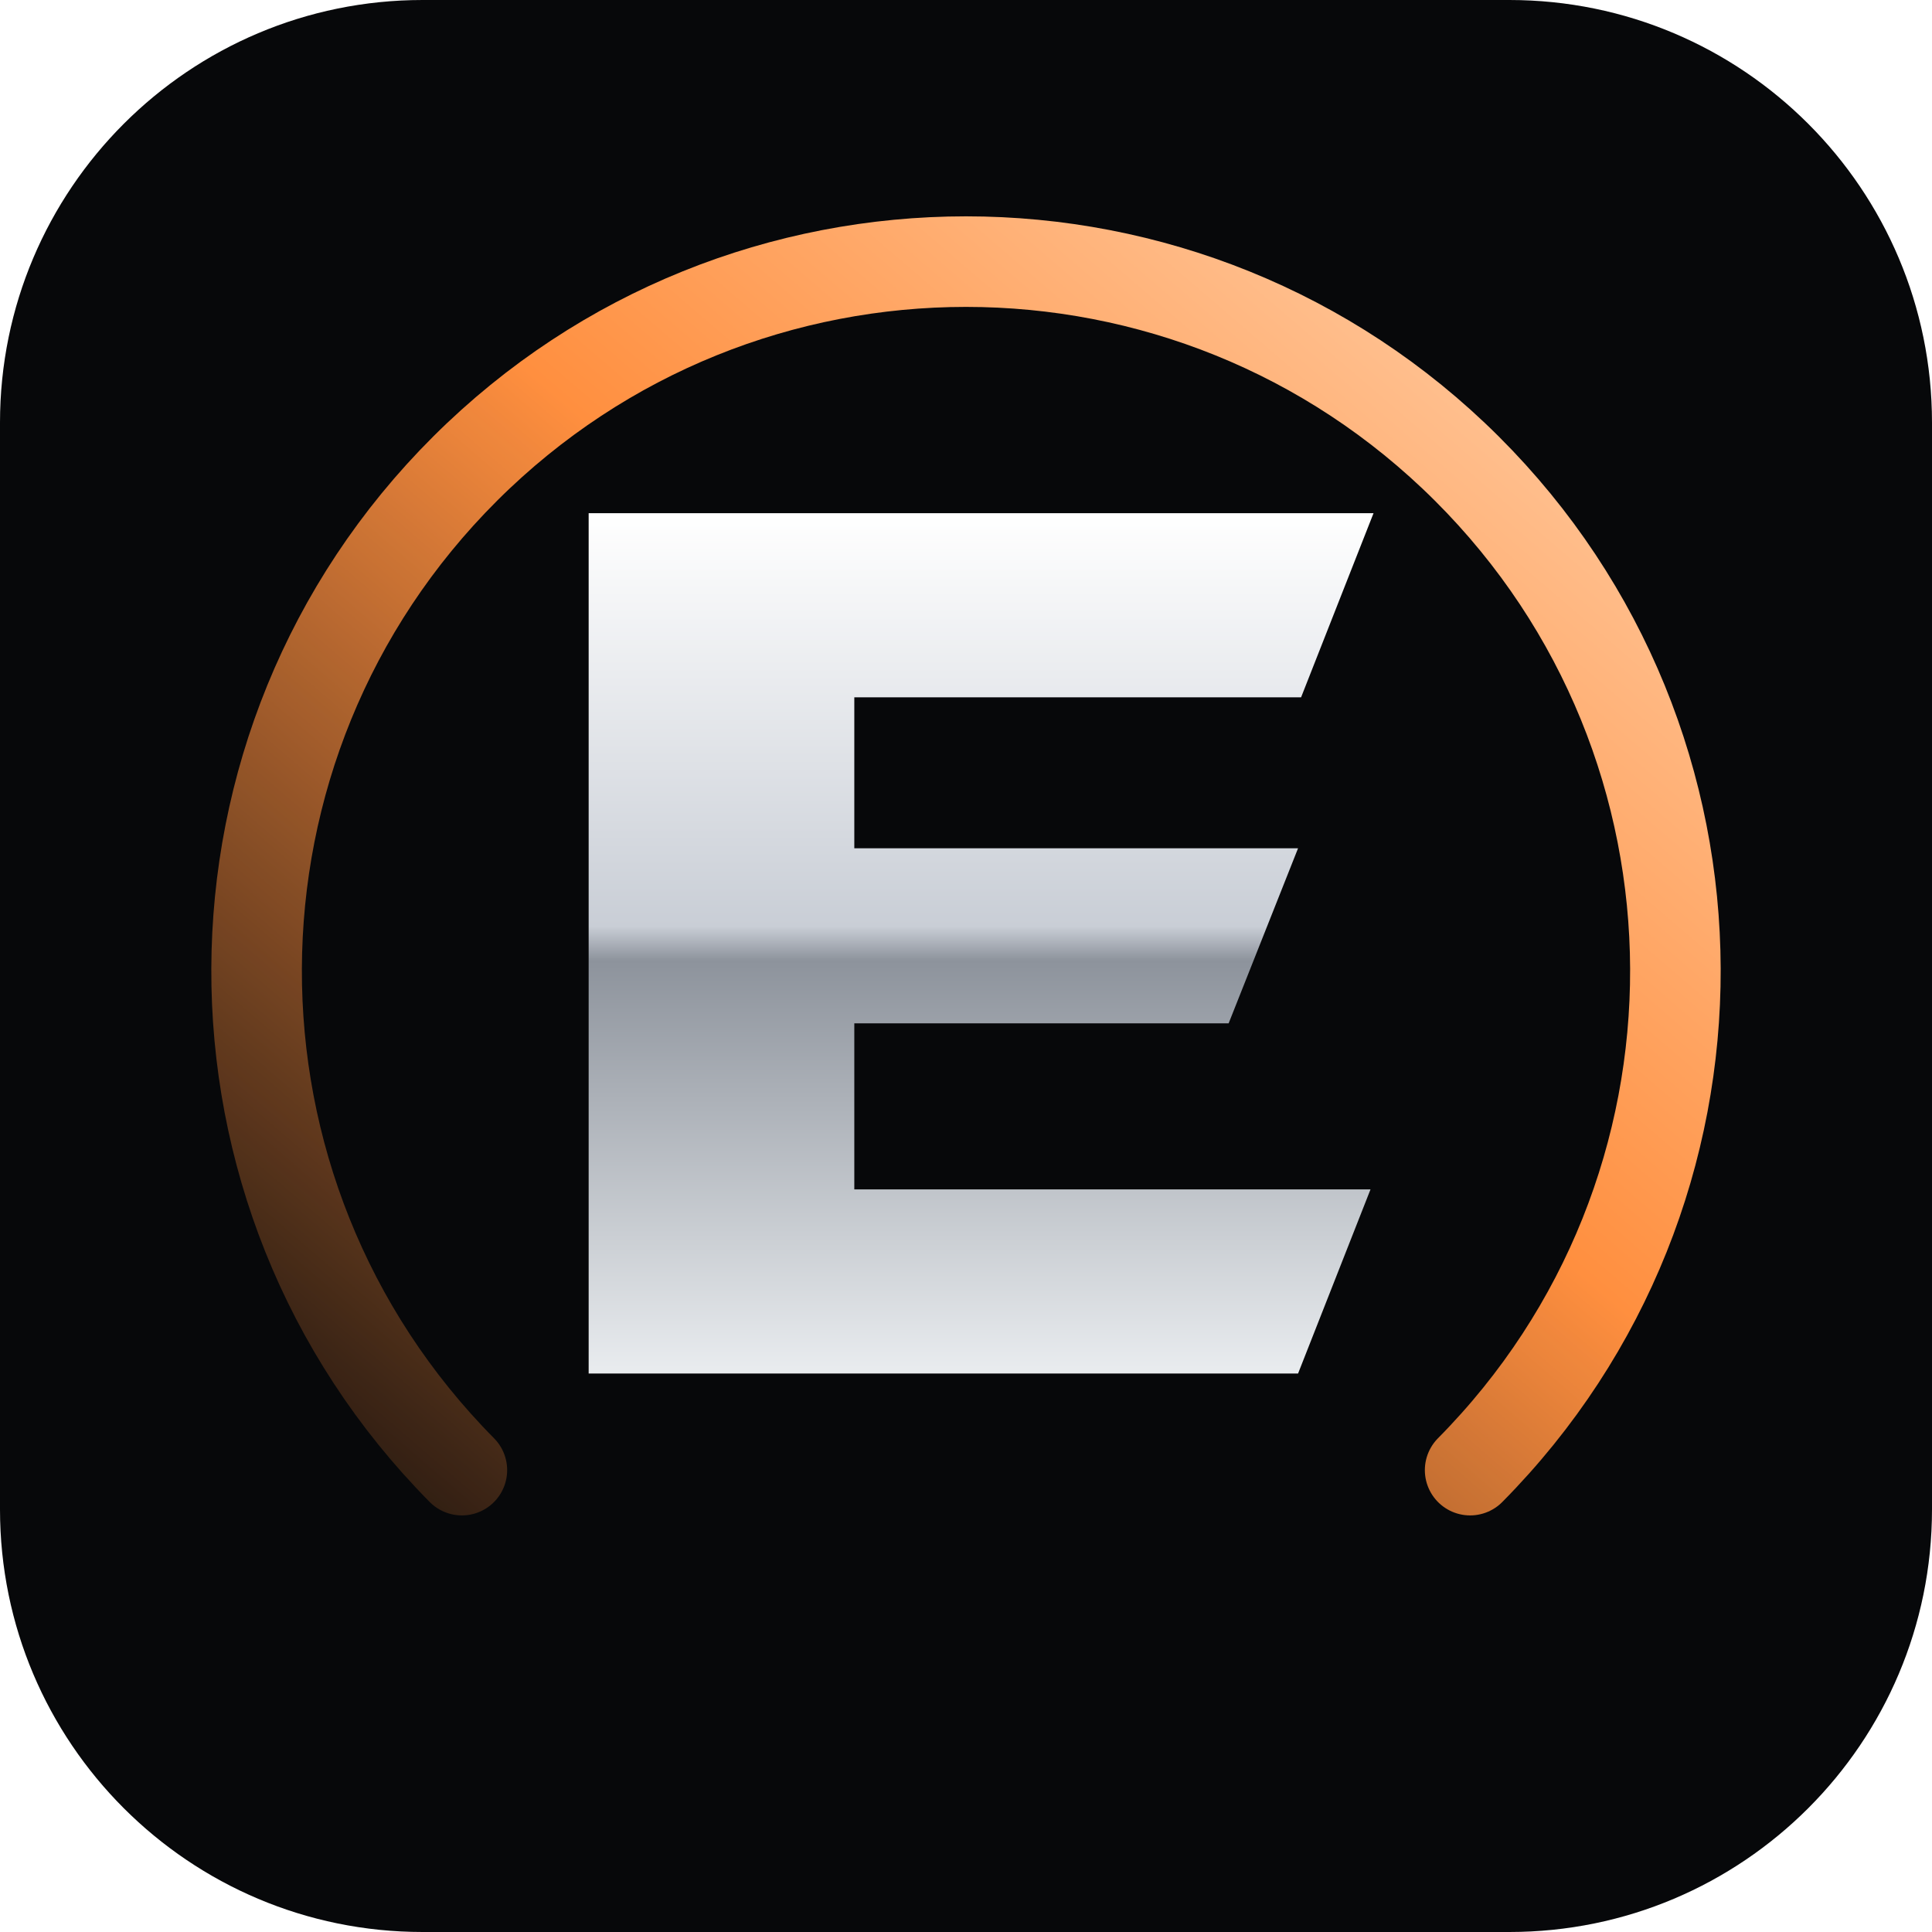
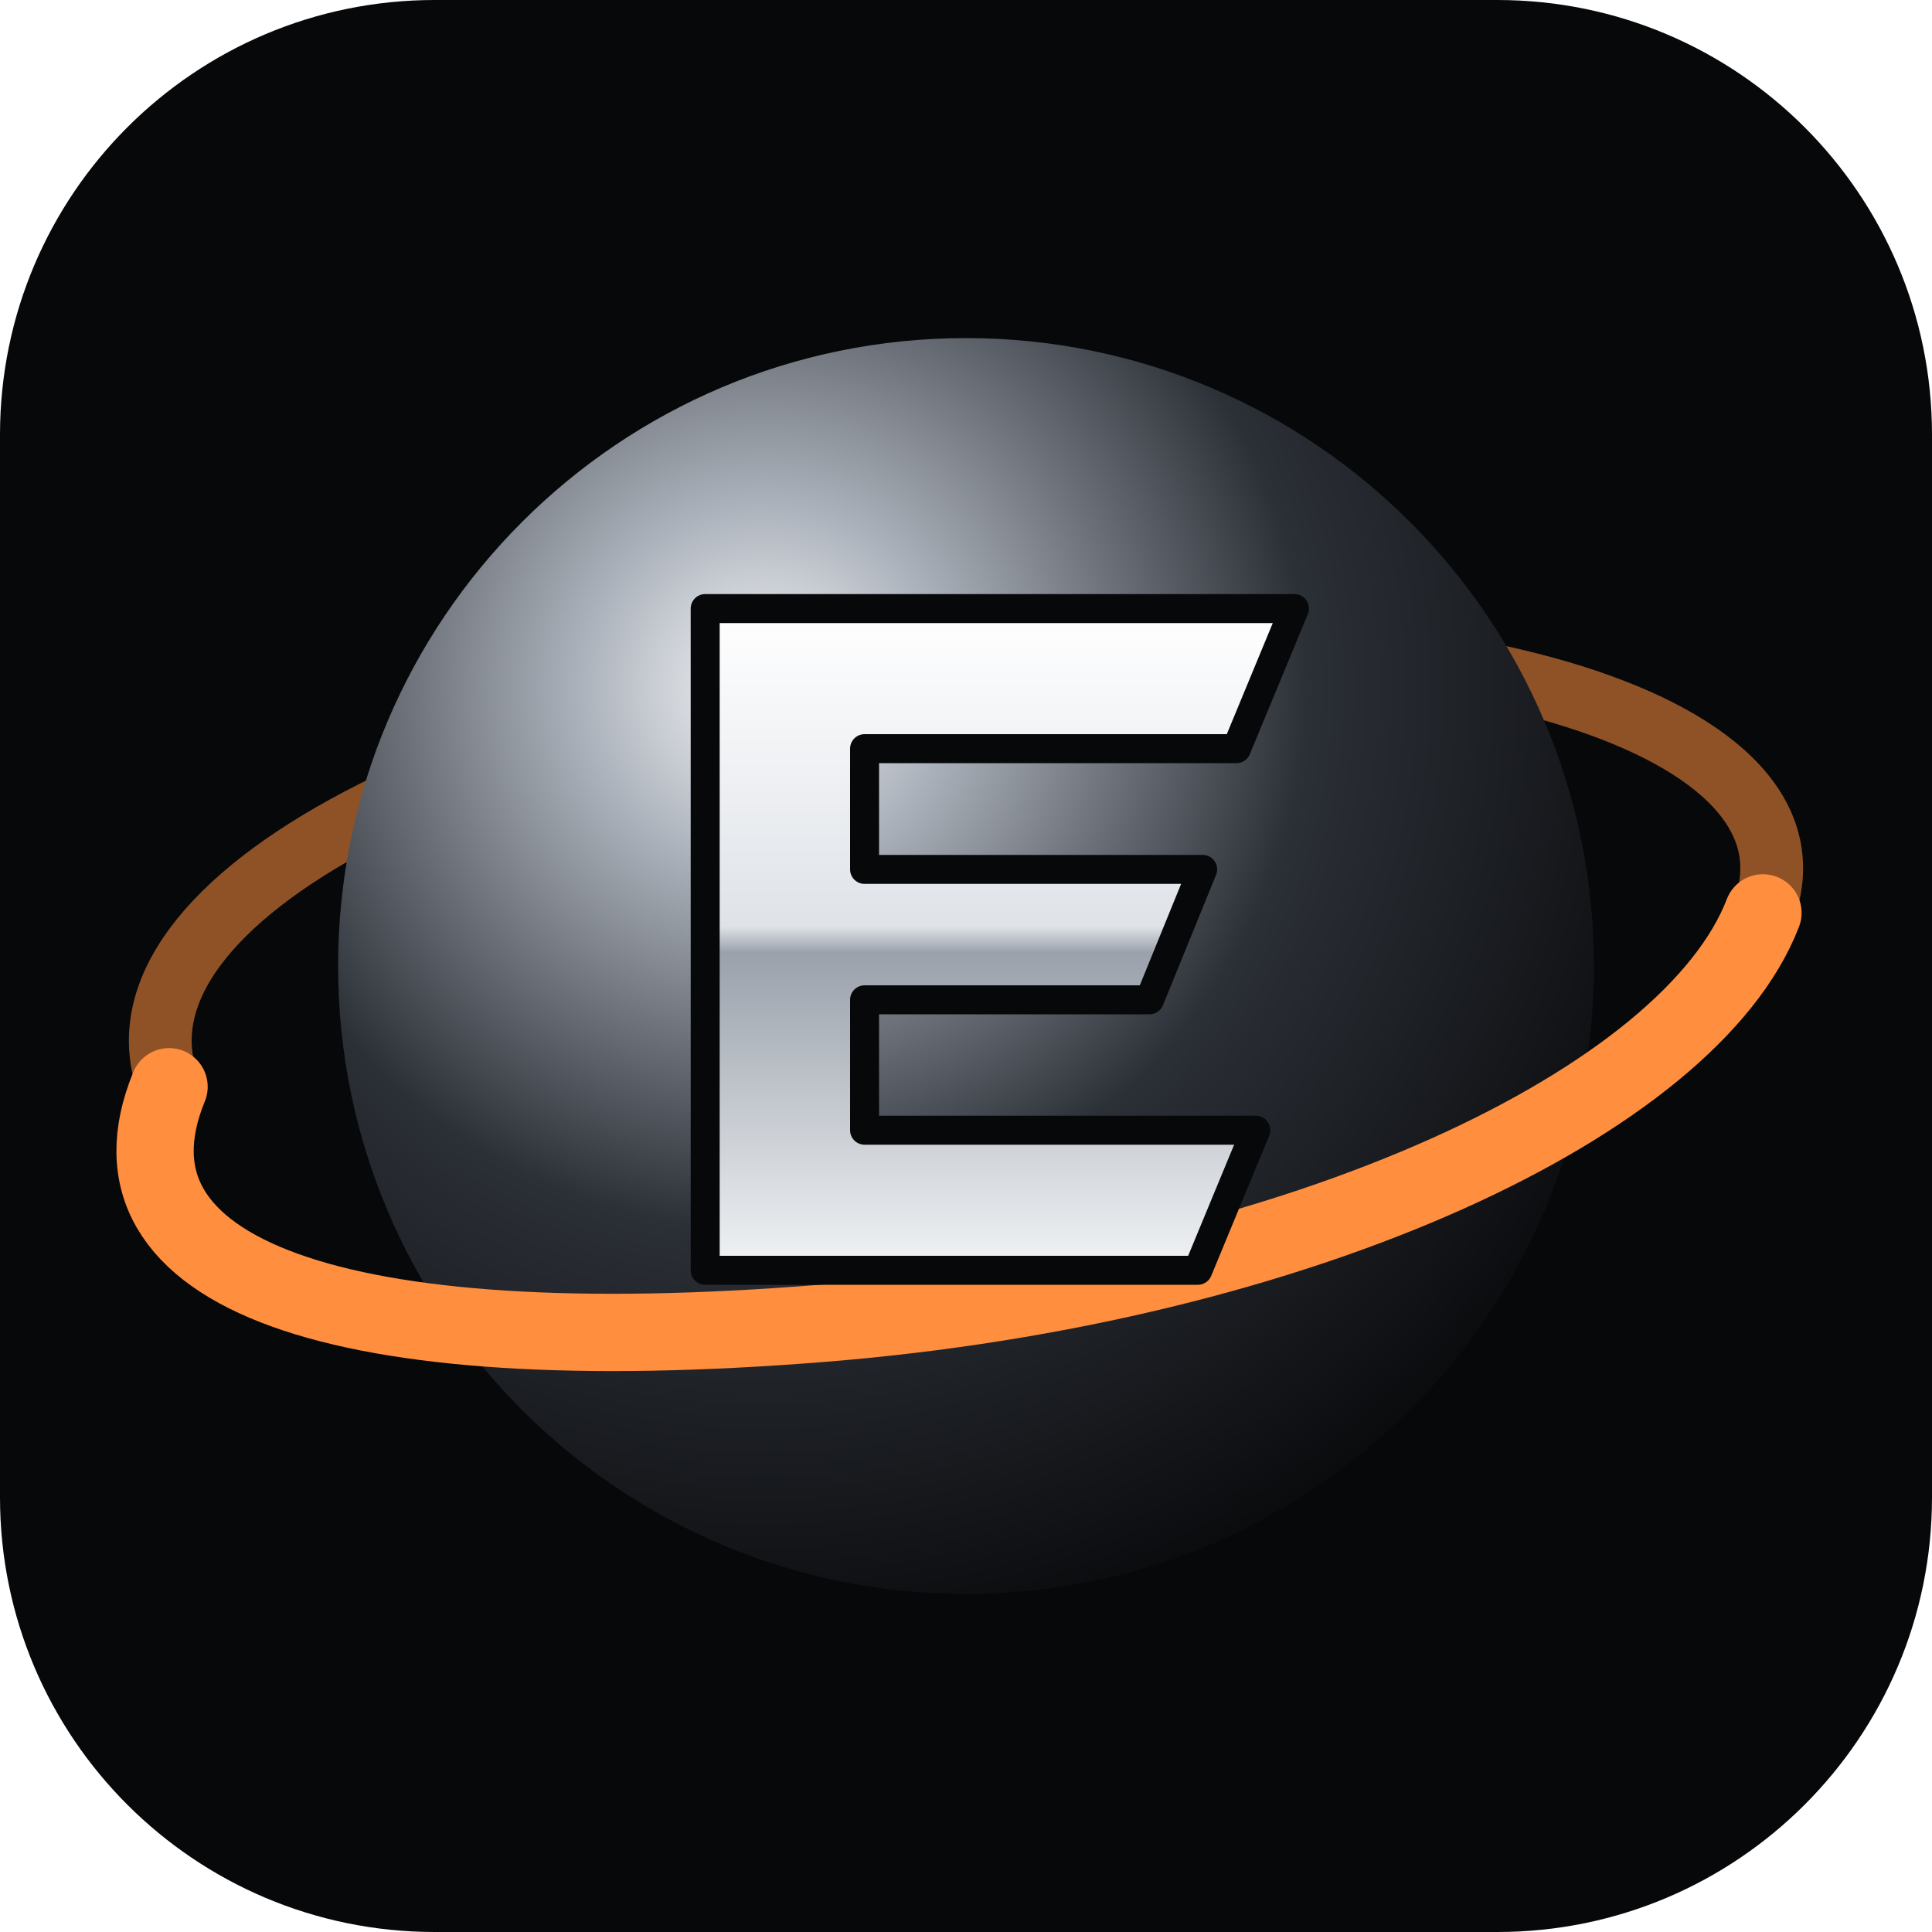
- <svg xmlns="http://www.w3.org/2000/svg" viewBox="0 0 64 64">
+ <svg xmlns="http://www.w3.org/2000/svg" viewBox="0 0 40 40">
  <defs>
+     <radialGradient id="g" cx="34%" cy="28%" r="78%">
+       <stop offset="0" stop-color="#f4f6f8" />
+       <stop offset=".18" stop-color="#aeb4bd" />
+       <stop offset=".55" stop-color="#2b2f36" />
+       <stop offset="1" stop-color="#090a0c" />
+     </radialGradient>
    <linearGradient id="c" x1="0" y1="0" x2="0" y2="1">
      <stop offset="0" stop-color="#fff" />
-       <stop offset=".48" stop-color="#c9ced6" />
-       <stop offset=".52" stop-color="#8d939c" />
-       <stop offset="1" stop-color="#e9ecef" />
-     </linearGradient>
-     <linearGradient id="e" x1="0" y1="1" x2="1" y2="0">
-       <stop offset="0" stop-color="#ff8f3f" stop-opacity=".1" />
-       <stop offset=".55" stop-color="#ff8f3f" />
-       <stop offset="1" stop-color="#ffd2ad" />
+       <stop offset=".48" stop-color="#dfe3e8" />
+       <stop offset=".52" stop-color="#9aa1ab" />
+       <stop offset="1" stop-color="#f1f3f5" />
    </linearGradient>
  </defs>
-   <rect width="64" height="64" rx="14" fill="#07080a" />
-   <path d="M15.3 48.7A23.5 23.5 0 1 1 48.7 48.7" fill="none" stroke="url(#e)" stroke-width="3" stroke-linecap="round" />
-   <path d="M19.5 17h26l-2.4 6.1H28.3v5h14.7l-2.3 5.8H28.3v5.5h17.1l-2.4 6.1H19.5z" fill="url(#c)" />
+   <rect width="40" height="40" rx="9" fill="#07080a" />
+   <path d="M3.5 22.5C2 18.6 10 14.6 20 13.6S38 15 36.5 18.9" fill="none" stroke="#ff8f3f" stroke-opacity=".55" stroke-width="1.3" stroke-linecap="round" />
+   <circle cx="20" cy="20" r="13" fill="url(#g)" />
+   <path d="M36.5 18.9C35 22.8 27 26.6 17 27.4S1.9 26.4 3.5 22.5" fill="none" stroke="#ff8f3f" stroke-width="1.6" stroke-linecap="round" />
+   <path d="M14.6 12.6h12.2l-1.2 2.9h-7.7v2.5h7l-1.1 2.7h-5.9v2.7h8.1l-1.2 2.9H14.6z" fill="url(#c)" stroke="#07080a" stroke-width=".6" stroke-linejoin="round" />
</svg>
